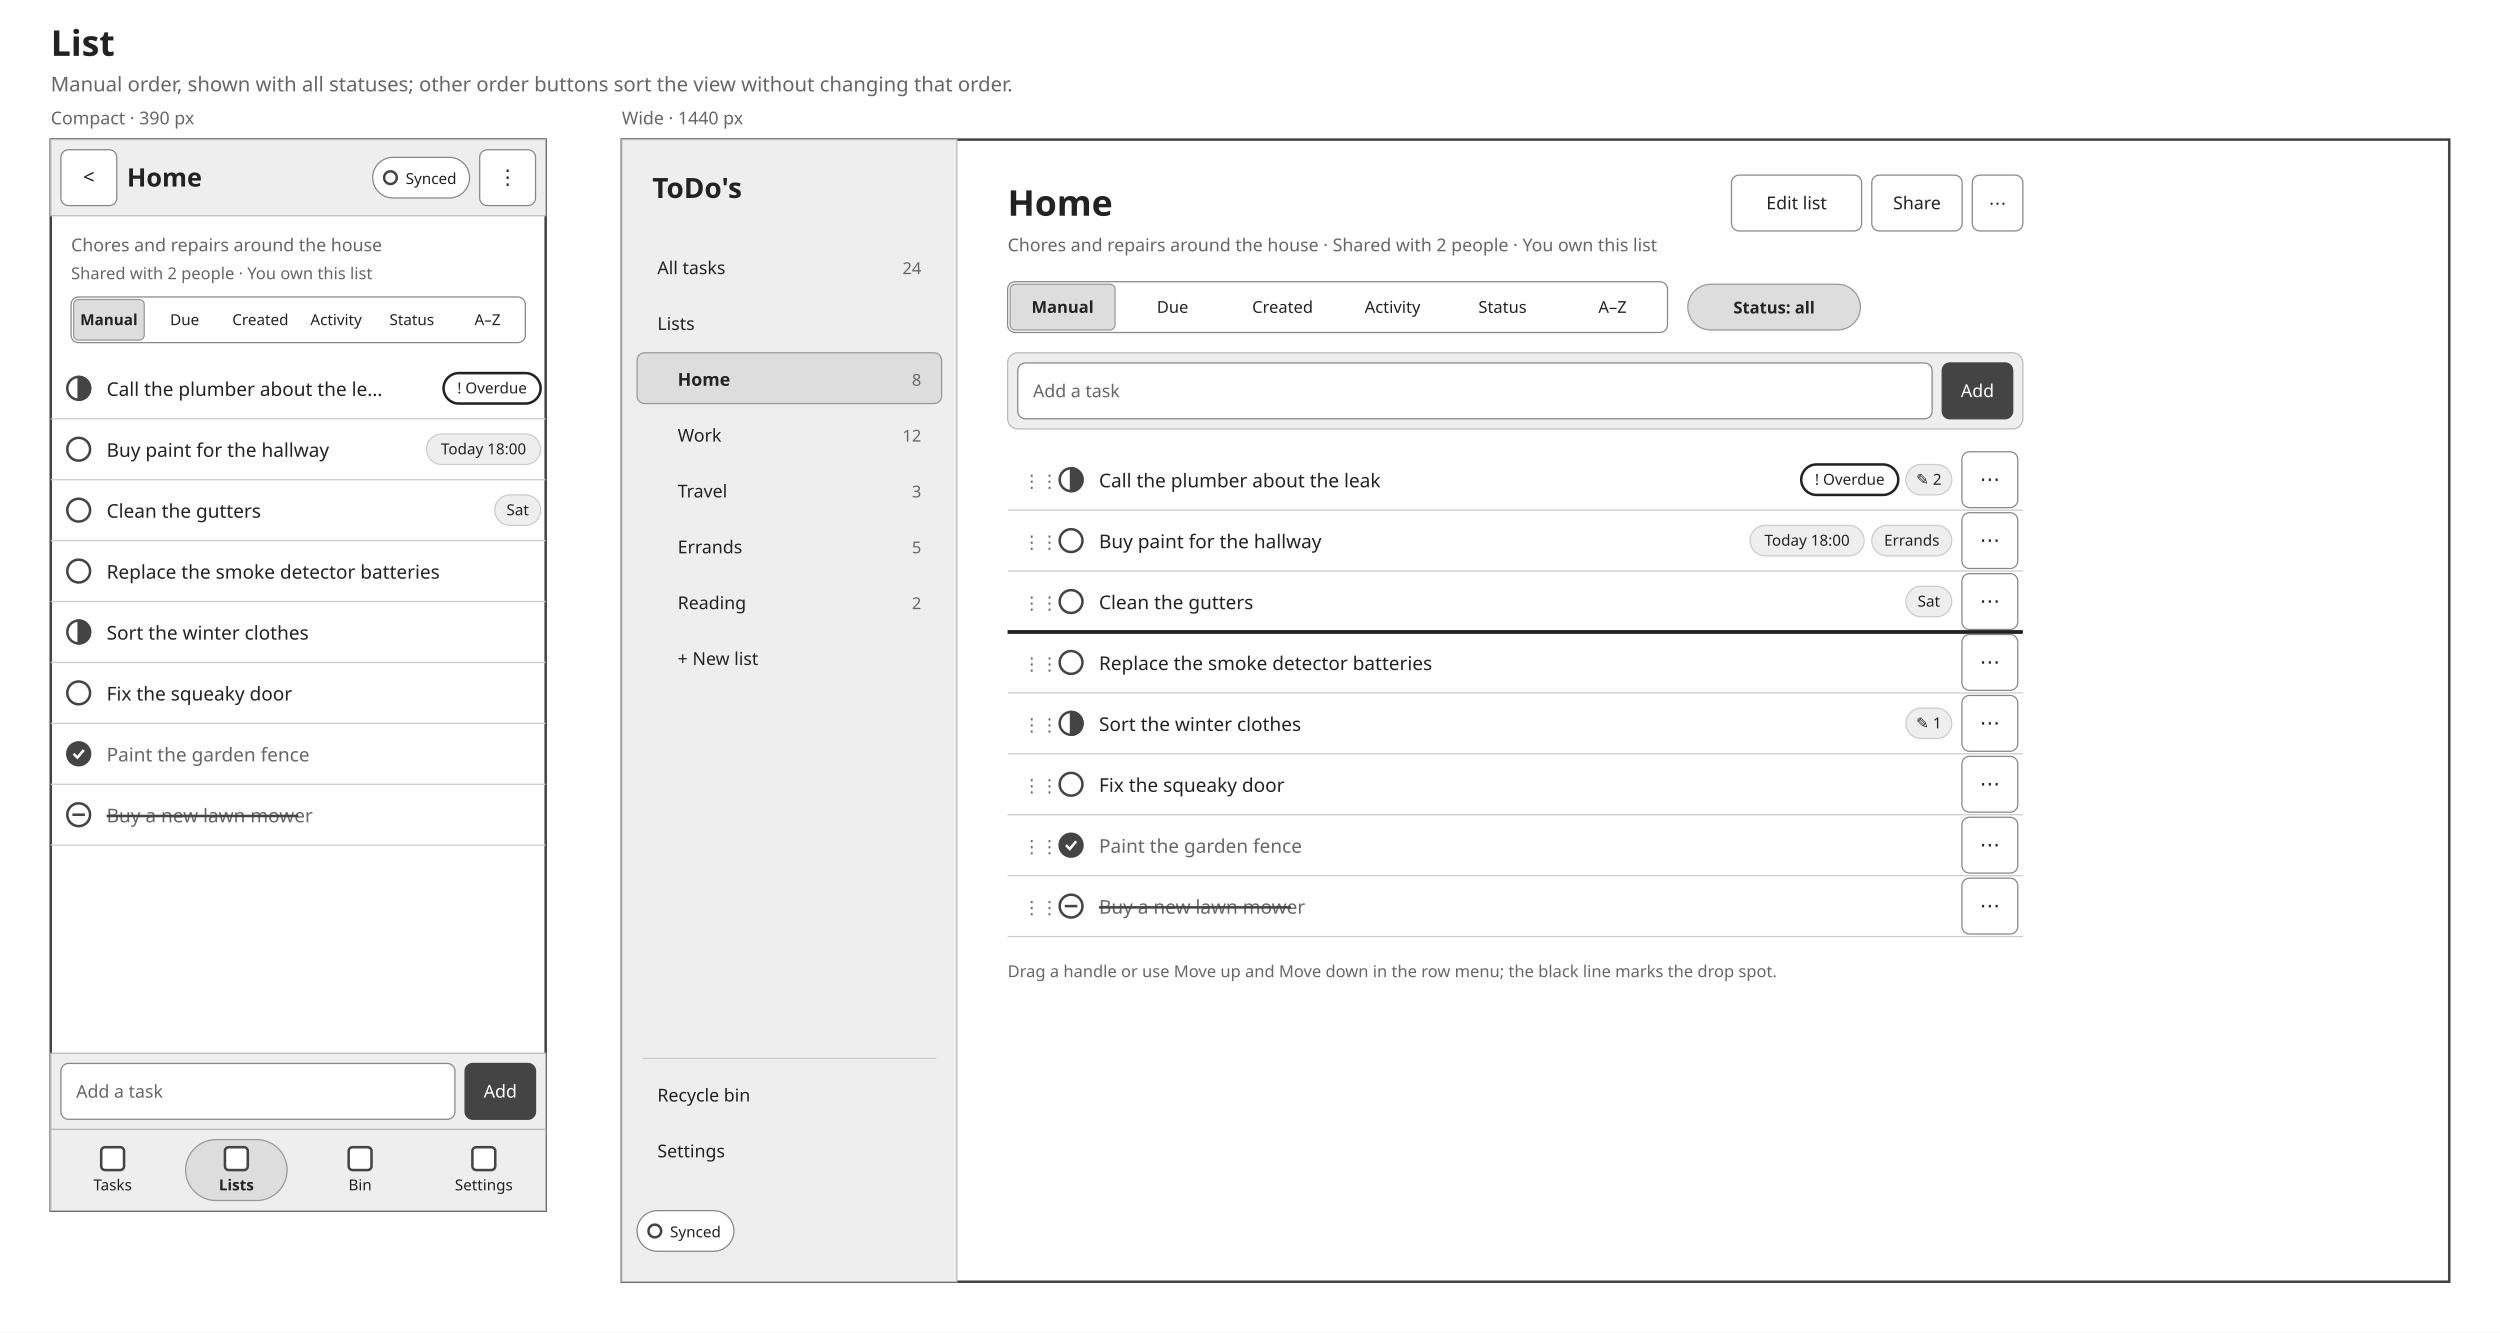
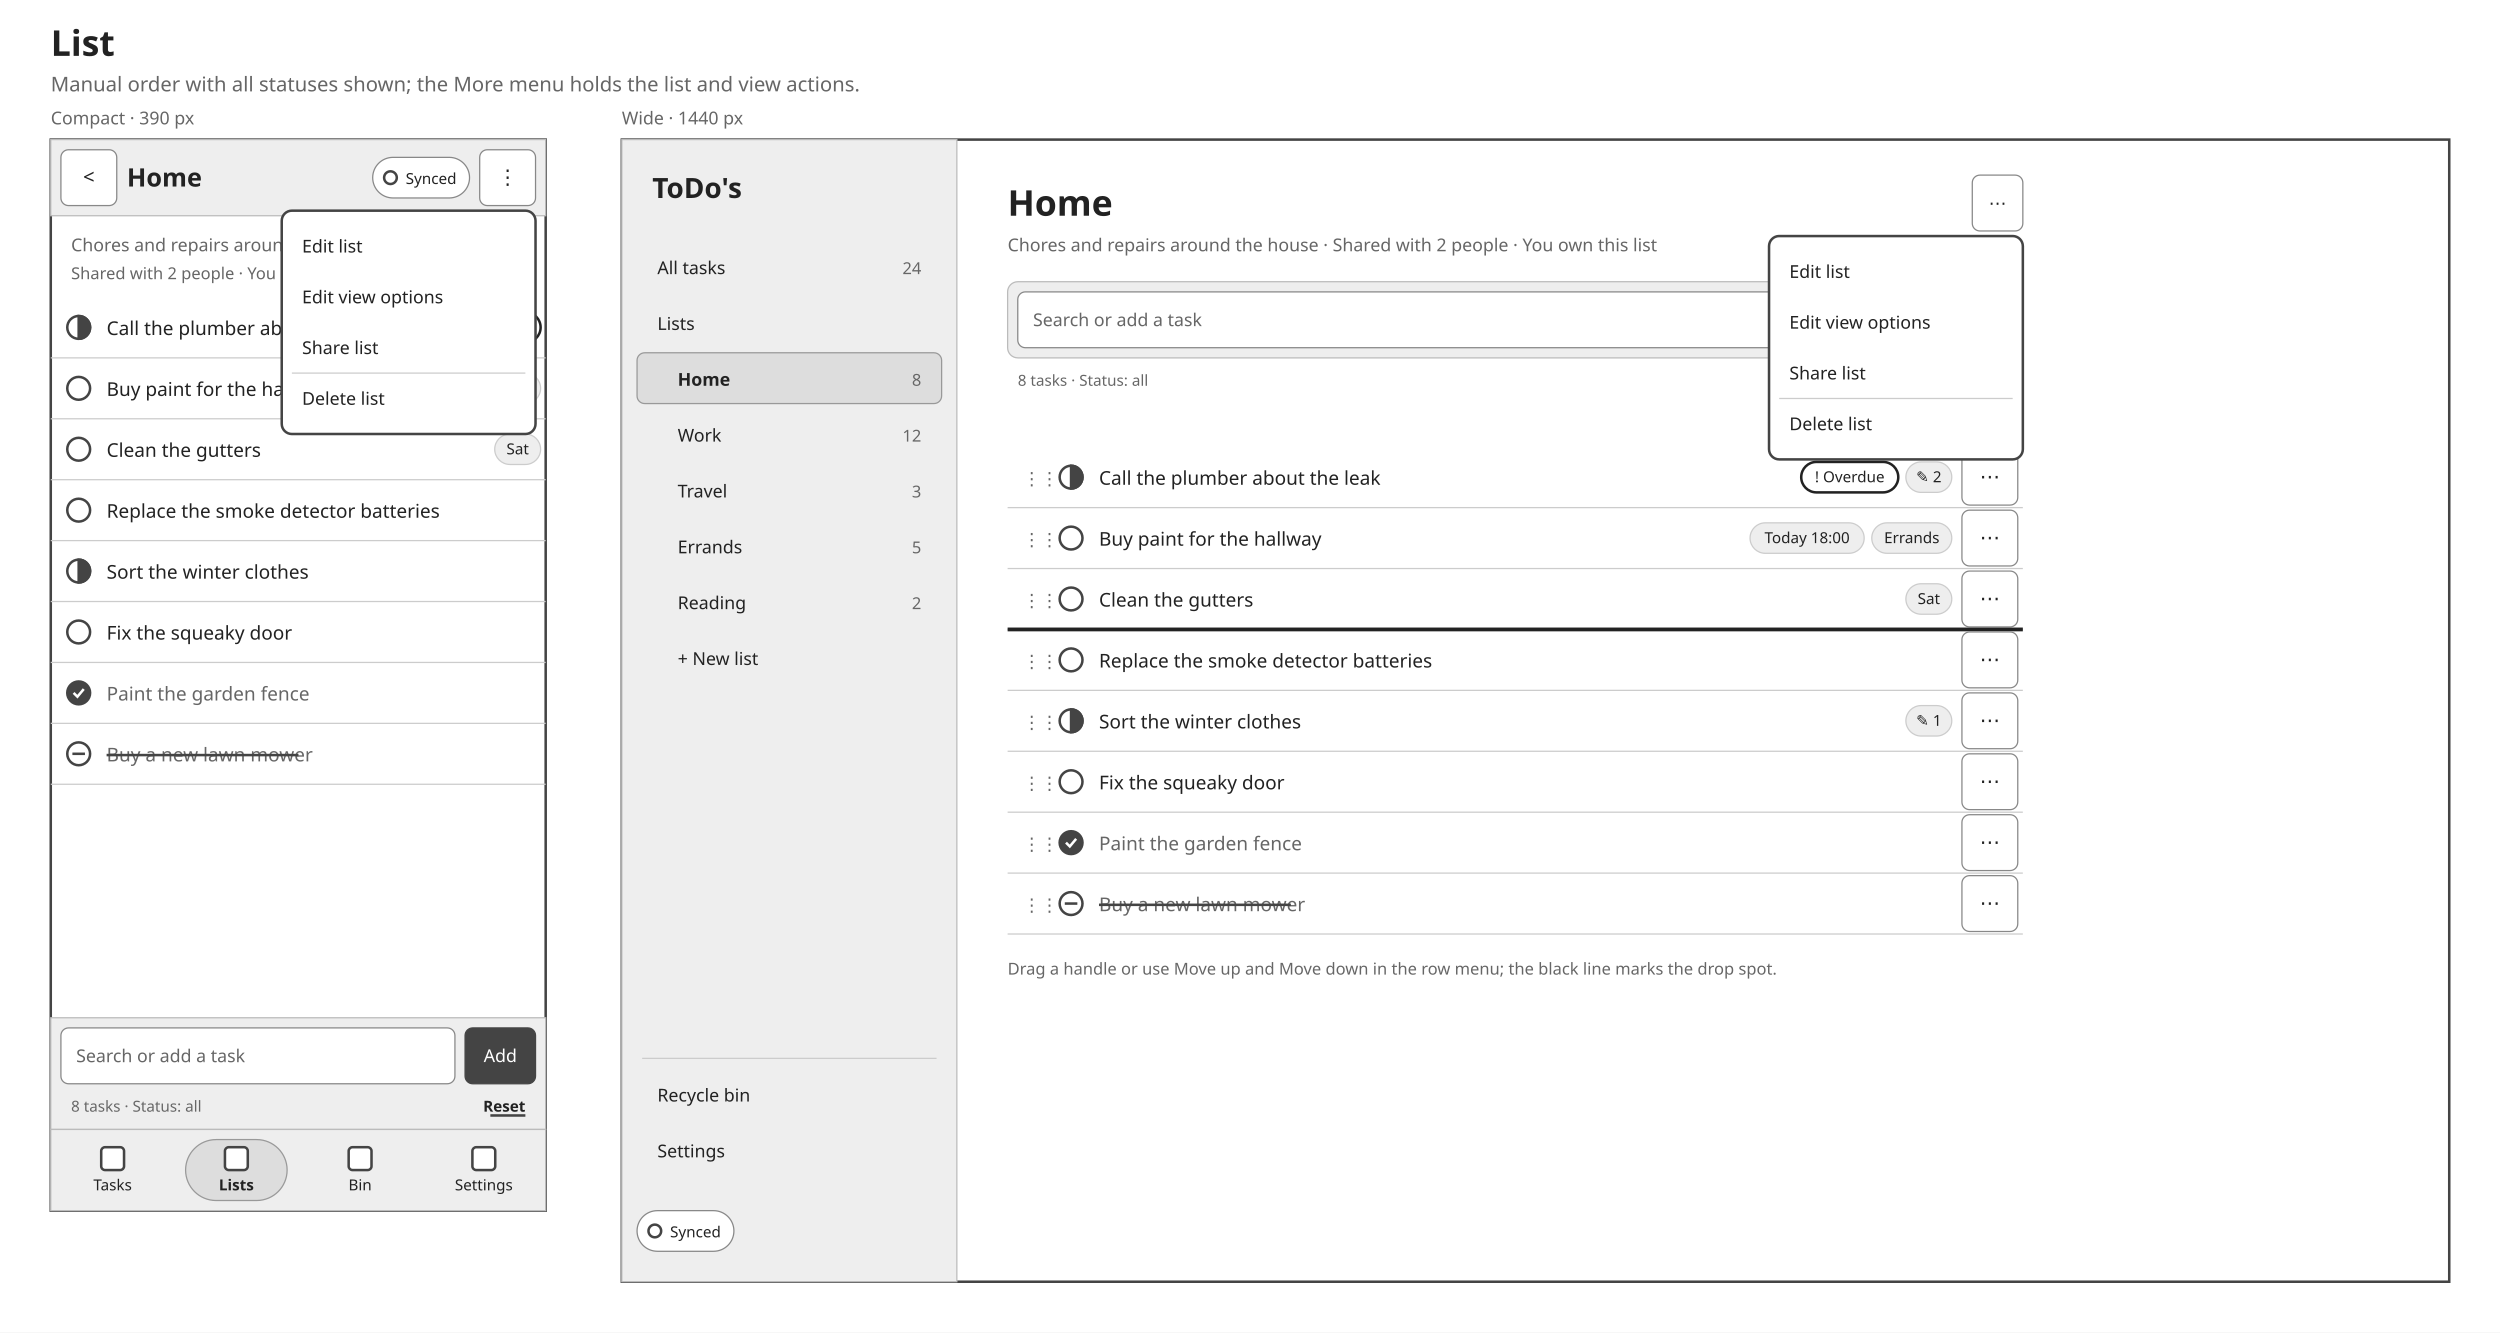
<svg xmlns="http://www.w3.org/2000/svg" width="1970" height="1050" viewBox="0 0 1970 1050">
  <style>
text { font-family: sans-serif; fill: #222222; }
.muted { fill: #666666; }
.on-primary { fill: #ffffff; }
.bold { font-weight: bold; }
rect.frame { fill: #ffffff; stroke: #444444; stroke-width: 2; }
.bar { fill: #eeeeee; stroke: #bbbbbb; }
.box { fill: #f5f5f5; stroke: #bbbbbb; }
.control { fill: #ffffff; stroke: #888888; }
.disabled { fill: #f5f5f5; stroke: #cccccc; }
.primary { fill: #444444; stroke: #444444; }
.selected { fill: #dddddd; stroke: #999999; }
.chip { fill: #eeeeee; stroke: #cccccc; }
.signal { fill: #ffffff; stroke: #222222; stroke-width: 2; }
.scrim { fill: #888888; fill-opacity: 0.5; }
.rule { stroke: #cccccc; }
.drop { stroke: #222222; stroke-width: 3; }
.icon { fill: #ffffff; stroke: #444444; stroke-width: 2; }
.icon-fill { fill: #444444; stroke: #444444; stroke-width: 2; }
.icon-mark { fill: none; stroke: #ffffff; stroke-width: 2; }
.icon-line { stroke: #444444; stroke-width: 2; }
  </style>
  <rect x="0" y="0" width="1970" height="1050" fill="#ffffff" />
  <text x="40" y="44" font-size="28" class="bold">List</text>
-   <text x="40" y="72" font-size="16" class="muted">Manual order, shown with all statuses; other order buttons sort the view without changing that order.</text>
+   <text x="40" y="72" font-size="16" class="muted">Manual order with all statuses shown; the More menu holds the list and view actions.</text>
  <text x="40" y="98" font-size="14" class="muted">Compact · 390 px</text>
  <text x="490" y="98" font-size="14" class="muted">Wide · 1440 px</text>
  <g class="frame" data-width="390" data-height="844" transform="translate(40 110)">
    <rect x="0" y="0" width="390" height="844" rx="0" class="frame" />
    <rect x="0" y="0" width="390" height="60" rx="0" class="bar" />
    <rect x="8" y="8" width="44" height="44" rx="6" class="control" />
    <text x="30" y="35" font-size="16" text-anchor="middle">&lt;</text>
    <rect x="338" y="8" width="44" height="44" rx="6" class="control" />
    <text x="360" y="35" font-size="16" text-anchor="middle">⋮</text>
    <rect x="253.68" y="14" width="76.32" height="32" rx="16" class="control" />
    <circle cx="267.68" cy="30" r="5" class="icon" />
    <text x="279.68" y="35" font-size="12">Synced</text>
    <text x="60" y="37" font-size="20" class="bold">Home</text>
    <text x="16" y="88" font-size="14" class="muted">Chores and repairs around the house</text>
    <text x="16" y="110" font-size="13" class="muted">Shared with 2 people · You own this list</text>
-     <rect x="16" y="124" width="358" height="36" rx="6" class="control" />
-     <rect x="18" y="126" width="55.667" height="32" rx="4" class="selected" />
-     <text x="45.833" y="146.2" font-size="12" class="bold" text-anchor="middle">Manual</text>
-     <text x="105.5" y="146.2" font-size="12" text-anchor="middle">Due</text>
-     <text x="165.167" y="146.2" font-size="12" text-anchor="middle">Created</text>
-     <text x="224.833" y="146.2" font-size="12" text-anchor="middle">Activity</text>
-     <text x="284.5" y="146.2" font-size="12" text-anchor="middle">Status</text>
-     <text x="344.167" y="146.2" font-size="12" text-anchor="middle">A–Z</text>
+     <line x1="0" y1="172" x2="390" y2="172" class="rule" />
+     <circle cx="22" cy="148" r="9" class="icon" />
+     <path d="M22 139.0 A9 9 0 0 1 22 157.0 Z" class="icon-fill" />
+     <rect x="309.52" y="136" width="76.48" height="24" rx="12" class="signal" />
+     <text x="347.76" y="152" font-size="12" text-anchor="middle">! Overdue</text>
+     <text x="44" y="154" font-size="15">Call the plumber about the le…</text>
    <line x1="0" y1="220" x2="390" y2="220" class="rule" />
    <circle cx="22" cy="196" r="9" class="icon" />
-     <path d="M22 187.0 A9 9 0 0 1 22 205.0 Z" class="icon-fill" />
-     <rect x="309.52" y="184" width="76.48" height="24" rx="12" class="signal" />
-     <text x="347.76" y="200" font-size="12" text-anchor="middle">! Overdue</text>
-     <text x="44" y="202" font-size="15">Call the plumber about the le…</text>
+     <rect x="296.08" y="184" width="89.92" height="24" rx="12" class="chip" />
+     <text x="341.04" y="200" font-size="12" text-anchor="middle">Today 18:00</text>
+     <text x="44" y="202" font-size="15">Buy paint for the hallway</text>
    <line x1="0" y1="268" x2="390" y2="268" class="rule" />
    <circle cx="22" cy="244" r="9" class="icon" />
-     <rect x="296.08" y="232" width="89.92" height="24" rx="12" class="chip" />
-     <text x="341.04" y="248" font-size="12" text-anchor="middle">Today 18:00</text>
-     <text x="44" y="250" font-size="15">Buy paint for the hallway</text>
+     <rect x="349.84" y="232" width="36.16" height="24" rx="12" class="chip" />
+     <text x="367.92" y="248" font-size="12" text-anchor="middle">Sat</text>
+     <text x="44" y="250" font-size="15">Clean the gutters</text>
    <line x1="0" y1="316" x2="390" y2="316" class="rule" />
    <circle cx="22" cy="292" r="9" class="icon" />
-     <rect x="349.84" y="280" width="36.16" height="24" rx="12" class="chip" />
-     <text x="367.92" y="296" font-size="12" text-anchor="middle">Sat</text>
-     <text x="44" y="298" font-size="15">Clean the gutters</text>
+     <text x="44" y="298" font-size="15">Replace the smoke detector batteries</text>
    <line x1="0" y1="364" x2="390" y2="364" class="rule" />
    <circle cx="22" cy="340" r="9" class="icon" />
-     <text x="44" y="346" font-size="15">Replace the smoke detector batteries</text>
+     <path d="M22 331.0 A9 9 0 0 1 22 349.0 Z" class="icon-fill" />
+     <text x="44" y="346" font-size="15">Sort the winter clothes</text>
    <line x1="0" y1="412" x2="390" y2="412" class="rule" />
    <circle cx="22" cy="388" r="9" class="icon" />
-     <path d="M22 379.0 A9 9 0 0 1 22 397.0 Z" class="icon-fill" />
-     <text x="44" y="394" font-size="15">Sort the winter clothes</text>
+     <text x="44" y="394" font-size="15">Fix the squeaky door</text>
    <line x1="0" y1="460" x2="390" y2="460" class="rule" />
-     <circle cx="22" cy="436" r="9" class="icon" />
-     <text x="44" y="442" font-size="15">Fix the squeaky door</text>
+     <circle cx="22" cy="436" r="9" class="icon-fill" />
+     <path d="M18 436.0 l3 3 l5 -6" class="icon-mark" />
+     <text x="44" y="442" font-size="15" class="muted">Paint the garden fence</text>
    <line x1="0" y1="508" x2="390" y2="508" class="rule" />
-     <circle cx="22" cy="484" r="9" class="icon-fill" />
-     <path d="M18 484.0 l3 3 l5 -6" class="icon-mark" />
-     <text x="44" y="490" font-size="15" class="muted">Paint the garden fence</text>
-     <line x1="0" y1="556" x2="390" y2="556" class="rule" />
-     <circle cx="22" cy="532" r="9" class="icon" />
-     <line x1="17.05" y1="532" x2="26.95" y2="532" class="icon-line" />
-     <text x="44" y="538" font-size="15" class="muted">Buy a new lawn mower</text>
-     <line x1="44" y1="533" x2="195.2" y2="533" class="icon-line" />
-     <rect x="0" y="720" width="390" height="60" rx="0" class="bar" />
-     <rect x="326.48" y="728" width="55.52" height="44" rx="6" class="primary" />
-     <text x="354.24" y="754.9" font-size="14" class="on-primary" text-anchor="middle">Add</text>
-     <rect x="8" y="728" width="310.48" height="44" rx="6" class="control" />
-     <text x="20" y="755" font-size="14" class="muted">Add a task</text>
+     <circle cx="22" cy="484" r="9" class="icon" />
+     <line x1="17.05" y1="484" x2="26.95" y2="484" class="icon-line" />
+     <text x="44" y="490" font-size="15" class="muted">Buy a new lawn mower</text>
+     <line x1="44" y1="485" x2="195.2" y2="485" class="icon-line" />
+     <rect x="0" y="692" width="390" height="88" rx="0" class="bar" />
+     <rect x="326.48" y="700" width="55.52" height="44" rx="6" class="primary" />
+     <text x="354.24" y="726.9" font-size="14" class="on-primary" text-anchor="middle">Add</text>
+     <rect x="8" y="700" width="310.48" height="44" rx="6" class="control" />
+     <text x="20" y="727" font-size="14" class="muted">Search or add a task</text>
+     <text x="374" y="766" font-size="12" class="bold" text-anchor="end">Reset</text>
+     <line x1="346.4" y1="769" x2="374" y2="769" class="icon-line" />
+     <text x="16" y="766" font-size="12" class="muted">8 tasks · Status: all</text>
    <rect x="0" y="780" width="390" height="64" rx="0" class="bar" />
    <rect x="39.75" y="794" width="18" height="18" rx="3" class="icon" />
    <text x="48.75" y="828" font-size="12" text-anchor="middle">Tasks</text>
    <rect x="106.25" y="788" width="80" height="48" rx="24" class="selected" />
    <rect x="137.25" y="794" width="18" height="18" rx="3" class="icon" />
    <text x="146.25" y="828" font-size="12" class="bold" text-anchor="middle">Lists</text>
    <rect x="234.75" y="794" width="18" height="18" rx="3" class="icon" />
    <text x="243.75" y="828" font-size="12" text-anchor="middle">Bin</text>
    <rect x="332.25" y="794" width="18" height="18" rx="3" class="icon" />
    <text x="341.25" y="828" font-size="12" text-anchor="middle">Settings</text>
+     <rect x="182" y="56" width="200" height="176" rx="8" class="frame" />
+     <text x="198" y="89" font-size="14">Edit list</text>
+     <text x="198" y="129" font-size="14">Edit view options</text>
+     <text x="198" y="169" font-size="14">Share list</text>
+     <line x1="190" y1="184" x2="374" y2="184" class="rule" />
+     <text x="198" y="209" font-size="14">Delete list</text>
  </g>
  <g class="frame" data-width="1440" data-height="900" transform="translate(490 110)">
    <rect x="0" y="0" width="1440" height="900" rx="0" class="frame" />
    <rect x="0" y="0" width="264" height="900" rx="0" class="bar" />
    <text x="24" y="46" font-size="22" class="bold">ToDo's</text>
    <text x="28" y="106" font-size="14">All tasks</text>
    <text x="236" y="106" font-size="13" class="muted" text-anchor="end">24</text>
    <text x="28" y="150" font-size="14">Lists</text>
    <rect x="12" y="168" width="240" height="40" rx="6" class="selected" />
    <text x="44" y="194" font-size="14" class="bold">Home</text>
    <text x="236" y="194" font-size="13" class="muted" text-anchor="end">8</text>
    <text x="44" y="238" font-size="14">Work</text>
    <text x="236" y="238" font-size="13" class="muted" text-anchor="end">12</text>
    <text x="44" y="282" font-size="14">Travel</text>
    <text x="236" y="282" font-size="13" class="muted" text-anchor="end">3</text>
    <text x="44" y="326" font-size="14">Errands</text>
    <text x="236" y="326" font-size="13" class="muted" text-anchor="end">5</text>
    <text x="44" y="370" font-size="14">Reading</text>
    <text x="236" y="370" font-size="13" class="muted" text-anchor="end">2</text>
    <text x="44" y="414" font-size="14">+ New list</text>
    <line x1="16" y1="724" x2="248" y2="724" class="rule" />
    <text x="28" y="758" font-size="14">Recycle bin</text>
    <text x="28" y="802" font-size="14">Settings</text>
    <rect x="12" y="844" width="76.32" height="32" rx="16" class="control" />
    <circle cx="26" cy="860" r="5" class="icon" />
    <text x="38" y="865" font-size="12">Synced</text>
    <rect x="1064.16" y="28" width="39.84" height="44" rx="6" class="control" />
    <text x="1084.08" y="54.9" font-size="14" text-anchor="middle">⋯</text>
-     <rect x="984.96" y="28" width="71.2" height="44" rx="6" class="control" />
-     <text x="1020.56" y="54.9" font-size="14" text-anchor="middle">Share</text>
-     <rect x="874.4" y="28" width="102.56" height="44" rx="6" class="control" />
-     <text x="925.68" y="54.9" font-size="14" text-anchor="middle">Edit list</text>
    <text x="304" y="60" font-size="28" class="bold">Home</text>
    <text x="304" y="88" font-size="14" class="muted">Chores and repairs around the house · Shared with 2 people · You own this list</text>
-     <rect x="304" y="112" width="520" height="40" rx="6" class="control" />
-     <rect x="306" y="114" width="82.667" height="36" rx="4" class="selected" />
-     <text x="347.333" y="136.55" font-size="13" class="bold" text-anchor="middle">Manual</text>
-     <text x="434" y="136.55" font-size="13" text-anchor="middle">Due</text>
-     <text x="520.667" y="136.55" font-size="13" text-anchor="middle">Created</text>
-     <text x="607.333" y="136.55" font-size="13" text-anchor="middle">Activity</text>
-     <text x="694" y="136.55" font-size="13" text-anchor="middle">Status</text>
-     <text x="780.667" y="136.55" font-size="13" text-anchor="middle">A–Z</text>
-     <rect x="840" y="114" width="136" height="36" rx="18" class="selected" />
-     <text x="908" y="137" font-size="13" class="bold" text-anchor="middle">Status: all</text>
-     <rect x="304" y="168" width="800" height="60" rx="8" class="bar" />
-     <rect x="1040.48" y="176" width="55.52" height="44" rx="6" class="primary" />
-     <text x="1068.24" y="202.9" font-size="14" class="on-primary" text-anchor="middle">Add</text>
-     <rect x="312" y="176" width="720.48" height="44" rx="6" class="control" />
-     <text x="324" y="203" font-size="14" class="muted">Add a task</text>
-     <line x1="304" y1="292" x2="1104" y2="292" class="rule" />
-     <text x="316" y="274" font-size="14" class="muted">⋮⋮</text>
-     <circle cx="354" cy="268" r="9" class="icon" />
-     <path d="M354 259.0 A9 9 0 0 1 354 277.0 Z" class="icon-fill" />
-     <rect x="1056" y="246" width="44" height="44" rx="6" class="control" />
-     <text x="1078" y="273" font-size="16" text-anchor="middle">⋯</text>
-     <rect x="1011.84" y="256" width="36.16" height="24" rx="12" class="chip" />
-     <text x="1029.92" y="272" font-size="12" text-anchor="middle">✎ 2</text>
-     <rect x="929.36" y="256" width="76.48" height="24" rx="12" class="signal" />
-     <text x="967.6" y="272" font-size="12" text-anchor="middle">! Overdue</text>
-     <text x="376" y="274" font-size="15">Call the plumber about the leak</text>
-     <line x1="304" y1="340" x2="1104" y2="340" class="rule" />
-     <text x="316" y="322" font-size="14" class="muted">⋮⋮</text>
-     <circle cx="354" cy="316" r="9" class="icon" />
-     <rect x="1056" y="294" width="44" height="44" rx="6" class="control" />
-     <text x="1078" y="321" font-size="16" text-anchor="middle">⋯</text>
-     <rect x="984.96" y="304" width="63.04" height="24" rx="12" class="chip" />
-     <text x="1016.48" y="320" font-size="12" text-anchor="middle">Errands</text>
-     <rect x="889.04" y="304" width="89.92" height="24" rx="12" class="chip" />
-     <text x="934" y="320" font-size="12" text-anchor="middle">Today 18:00</text>
-     <text x="376" y="322" font-size="15">Buy paint for the hallway</text>
-     <line x1="304" y1="388" x2="1104" y2="388" class="rule" />
-     <text x="316" y="370" font-size="14" class="muted">⋮⋮</text>
-     <circle cx="354" cy="364" r="9" class="icon" />
-     <rect x="1056" y="342" width="44" height="44" rx="6" class="control" />
-     <text x="1078" y="369" font-size="16" text-anchor="middle">⋯</text>
-     <rect x="1011.84" y="352" width="36.16" height="24" rx="12" class="chip" />
-     <text x="1029.92" y="368" font-size="12" text-anchor="middle">Sat</text>
-     <text x="376" y="370" font-size="15">Clean the gutters</text>
-     <line x1="304" y1="388" x2="1104" y2="388" class="drop" />
-     <line x1="304" y1="436" x2="1104" y2="436" class="rule" />
-     <text x="316" y="418" font-size="14" class="muted">⋮⋮</text>
-     <circle cx="354" cy="412" r="9" class="icon" />
-     <rect x="1056" y="390" width="44" height="44" rx="6" class="control" />
-     <text x="1078" y="417" font-size="16" text-anchor="middle">⋯</text>
-     <text x="376" y="418" font-size="15">Replace the smoke detector batteries</text>
-     <line x1="304" y1="484" x2="1104" y2="484" class="rule" />
-     <text x="316" y="466" font-size="14" class="muted">⋮⋮</text>
-     <circle cx="354" cy="460" r="9" class="icon" />
-     <path d="M354 451.0 A9 9 0 0 1 354 469.0 Z" class="icon-fill" />
-     <rect x="1056" y="438" width="44" height="44" rx="6" class="control" />
-     <text x="1078" y="465" font-size="16" text-anchor="middle">⋯</text>
-     <rect x="1011.84" y="448" width="36.16" height="24" rx="12" class="chip" />
-     <text x="1029.92" y="464" font-size="12" text-anchor="middle">✎ 1</text>
-     <text x="376" y="466" font-size="15">Sort the winter clothes</text>
-     <line x1="304" y1="532" x2="1104" y2="532" class="rule" />
-     <text x="316" y="514" font-size="14" class="muted">⋮⋮</text>
-     <circle cx="354" cy="508" r="9" class="icon" />
-     <rect x="1056" y="486" width="44" height="44" rx="6" class="control" />
-     <text x="1078" y="513" font-size="16" text-anchor="middle">⋯</text>
-     <text x="376" y="514" font-size="15">Fix the squeaky door</text>
-     <line x1="304" y1="580" x2="1104" y2="580" class="rule" />
-     <text x="316" y="562" font-size="14" class="muted">⋮⋮</text>
-     <circle cx="354" cy="556" r="9" class="icon-fill" />
-     <path d="M350 556.0 l3 3 l5 -6" class="icon-mark" />
-     <rect x="1056" y="534" width="44" height="44" rx="6" class="control" />
-     <text x="1078" y="561" font-size="16" text-anchor="middle">⋯</text>
-     <text x="376" y="562" font-size="15" class="muted">Paint the garden fence</text>
-     <line x1="304" y1="628" x2="1104" y2="628" class="rule" />
-     <text x="316" y="610" font-size="14" class="muted">⋮⋮</text>
-     <circle cx="354" cy="604" r="9" class="icon" />
-     <line x1="349.05" y1="604" x2="358.95" y2="604" class="icon-line" />
-     <rect x="1056" y="582" width="44" height="44" rx="6" class="control" />
-     <text x="1078" y="609" font-size="16" text-anchor="middle">⋯</text>
-     <text x="376" y="610" font-size="15" class="muted">Buy a new lawn mower</text>
-     <line x1="376" y1="605" x2="527.2" y2="605" class="icon-line" />
-     <text x="304" y="660" font-size="13" class="muted">Drag a handle or use Move up and Move down in the row menu; the black line marks the drop spot.</text>
+     <rect x="304" y="112" width="800" height="60" rx="8" class="bar" />
+     <rect x="1040.48" y="120" width="55.52" height="44" rx="6" class="primary" />
+     <text x="1068.24" y="146.9" font-size="14" class="on-primary" text-anchor="middle">Add</text>
+     <rect x="312" y="120" width="720.48" height="44" rx="6" class="control" />
+     <text x="324" y="147" font-size="14" class="muted">Search or add a task</text>
+     <text x="1096" y="194" font-size="12" class="bold" text-anchor="end">Reset</text>
+     <line x1="1068.4" y1="197" x2="1096" y2="197" class="icon-line" />
+     <text x="312" y="194" font-size="12" class="muted">8 tasks · Status: all</text>
+     <line x1="304" y1="290" x2="1104" y2="290" class="rule" />
+     <text x="316" y="272" font-size="14" class="muted">⋮⋮</text>
+     <circle cx="354" cy="266" r="9" class="icon" />
+     <path d="M354 257.0 A9 9 0 0 1 354 275.0 Z" class="icon-fill" />
+     <rect x="1056" y="244" width="44" height="44" rx="6" class="control" />
+     <text x="1078" y="271" font-size="16" text-anchor="middle">⋯</text>
+     <rect x="1011.84" y="254" width="36.16" height="24" rx="12" class="chip" />
+     <text x="1029.92" y="270" font-size="12" text-anchor="middle">✎ 2</text>
+     <rect x="929.36" y="254" width="76.48" height="24" rx="12" class="signal" />
+     <text x="967.6" y="270" font-size="12" text-anchor="middle">! Overdue</text>
+     <text x="376" y="272" font-size="15">Call the plumber about the leak</text>
+     <line x1="304" y1="338" x2="1104" y2="338" class="rule" />
+     <text x="316" y="320" font-size="14" class="muted">⋮⋮</text>
+     <circle cx="354" cy="314" r="9" class="icon" />
+     <rect x="1056" y="292" width="44" height="44" rx="6" class="control" />
+     <text x="1078" y="319" font-size="16" text-anchor="middle">⋯</text>
+     <rect x="984.96" y="302" width="63.04" height="24" rx="12" class="chip" />
+     <text x="1016.48" y="318" font-size="12" text-anchor="middle">Errands</text>
+     <rect x="889.04" y="302" width="89.92" height="24" rx="12" class="chip" />
+     <text x="934" y="318" font-size="12" text-anchor="middle">Today 18:00</text>
+     <text x="376" y="320" font-size="15">Buy paint for the hallway</text>
+     <line x1="304" y1="386" x2="1104" y2="386" class="rule" />
+     <text x="316" y="368" font-size="14" class="muted">⋮⋮</text>
+     <circle cx="354" cy="362" r="9" class="icon" />
+     <rect x="1056" y="340" width="44" height="44" rx="6" class="control" />
+     <text x="1078" y="367" font-size="16" text-anchor="middle">⋯</text>
+     <rect x="1011.84" y="350" width="36.16" height="24" rx="12" class="chip" />
+     <text x="1029.92" y="366" font-size="12" text-anchor="middle">Sat</text>
+     <text x="376" y="368" font-size="15">Clean the gutters</text>
+     <line x1="304" y1="386" x2="1104" y2="386" class="drop" />
+     <line x1="304" y1="434" x2="1104" y2="434" class="rule" />
+     <text x="316" y="416" font-size="14" class="muted">⋮⋮</text>
+     <circle cx="354" cy="410" r="9" class="icon" />
+     <rect x="1056" y="388" width="44" height="44" rx="6" class="control" />
+     <text x="1078" y="415" font-size="16" text-anchor="middle">⋯</text>
+     <text x="376" y="416" font-size="15">Replace the smoke detector batteries</text>
+     <line x1="304" y1="482" x2="1104" y2="482" class="rule" />
+     <text x="316" y="464" font-size="14" class="muted">⋮⋮</text>
+     <circle cx="354" cy="458" r="9" class="icon" />
+     <path d="M354 449.0 A9 9 0 0 1 354 467.0 Z" class="icon-fill" />
+     <rect x="1056" y="436" width="44" height="44" rx="6" class="control" />
+     <text x="1078" y="463" font-size="16" text-anchor="middle">⋯</text>
+     <rect x="1011.84" y="446" width="36.16" height="24" rx="12" class="chip" />
+     <text x="1029.92" y="462" font-size="12" text-anchor="middle">✎ 1</text>
+     <text x="376" y="464" font-size="15">Sort the winter clothes</text>
+     <line x1="304" y1="530" x2="1104" y2="530" class="rule" />
+     <text x="316" y="512" font-size="14" class="muted">⋮⋮</text>
+     <circle cx="354" cy="506" r="9" class="icon" />
+     <rect x="1056" y="484" width="44" height="44" rx="6" class="control" />
+     <text x="1078" y="511" font-size="16" text-anchor="middle">⋯</text>
+     <text x="376" y="512" font-size="15">Fix the squeaky door</text>
+     <line x1="304" y1="578" x2="1104" y2="578" class="rule" />
+     <text x="316" y="560" font-size="14" class="muted">⋮⋮</text>
+     <circle cx="354" cy="554" r="9" class="icon-fill" />
+     <path d="M350 554.0 l3 3 l5 -6" class="icon-mark" />
+     <rect x="1056" y="532" width="44" height="44" rx="6" class="control" />
+     <text x="1078" y="559" font-size="16" text-anchor="middle">⋯</text>
+     <text x="376" y="560" font-size="15" class="muted">Paint the garden fence</text>
+     <line x1="304" y1="626" x2="1104" y2="626" class="rule" />
+     <text x="316" y="608" font-size="14" class="muted">⋮⋮</text>
+     <circle cx="354" cy="602" r="9" class="icon" />
+     <line x1="349.05" y1="602" x2="358.95" y2="602" class="icon-line" />
+     <rect x="1056" y="580" width="44" height="44" rx="6" class="control" />
+     <text x="1078" y="607" font-size="16" text-anchor="middle">⋯</text>
+     <text x="376" y="608" font-size="15" class="muted">Buy a new lawn mower</text>
+     <line x1="376" y1="603" x2="527.2" y2="603" class="icon-line" />
+     <text x="304" y="658" font-size="13" class="muted">Drag a handle or use Move up and Move down in the row menu; the black line marks the drop spot.</text>
+     <rect x="904" y="76" width="200" height="176" rx="8" class="frame" />
+     <text x="920" y="109" font-size="14">Edit list</text>
+     <text x="920" y="149" font-size="14">Edit view options</text>
+     <text x="920" y="189" font-size="14">Share list</text>
+     <line x1="912" y1="204" x2="1096" y2="204" class="rule" />
+     <text x="920" y="229" font-size="14">Delete list</text>
  </g>
</svg>
